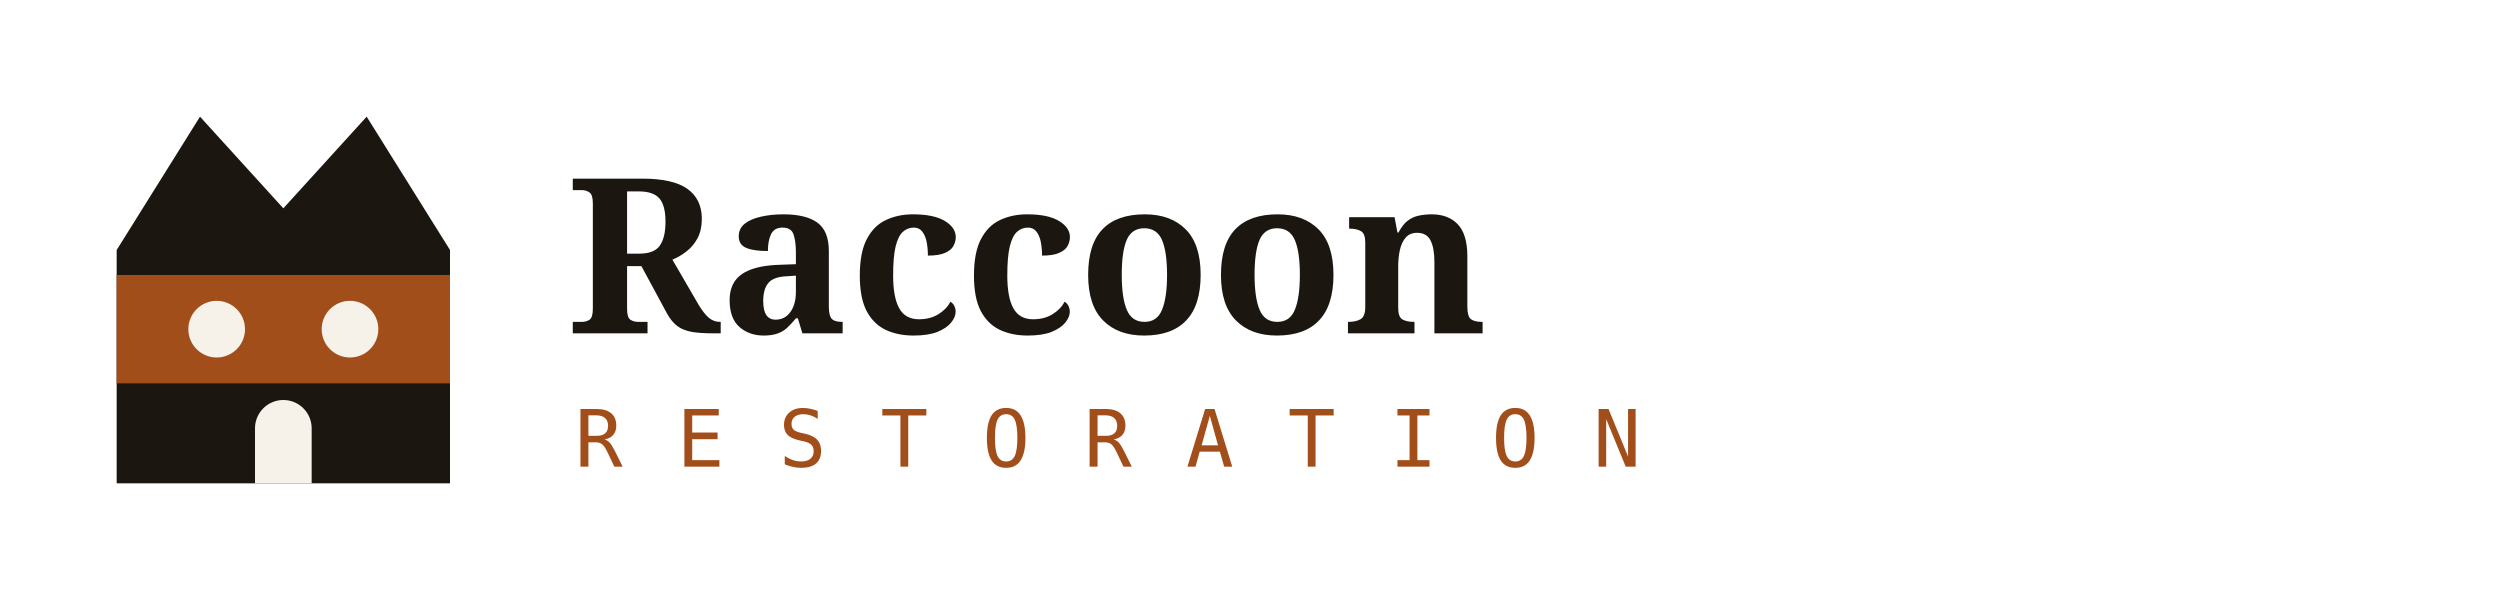
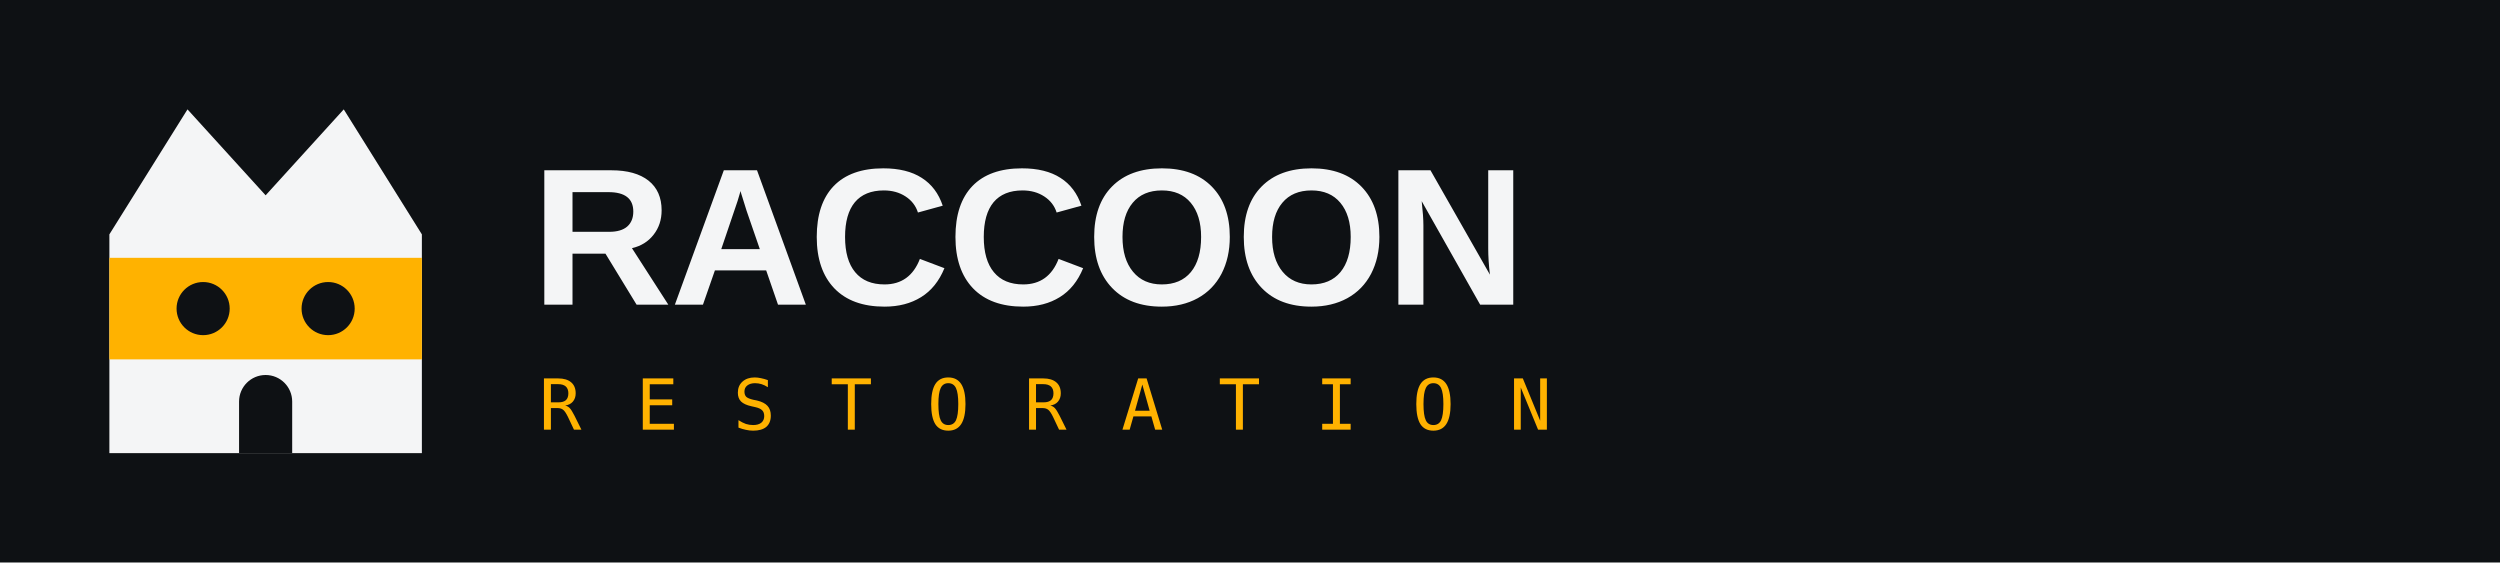
- <svg xmlns="http://www.w3.org/2000/svg" viewBox="0 0 300 72" role="img" aria-label="Raccoon Restoration">
+ <svg xmlns="http://www.w3.org/2000/svg" viewBox="0 0 320 72" role="img" aria-label="Raccoon Restoration">
+   <rect width="320" height="72" fill="#0E1114" />
  <g>
-     <path fill="#1B1610" d="M14 58 L14 30 L24 14 L34 25 L44 14 L54 30 L54 58 Z" />
-     <path fill="#A24E1B" d="M14 33 H54 V46 H14 Z" />
-     <circle fill="#F7F2E9" cx="26" cy="39.5" r="3.4" />
-     <circle fill="#F7F2E9" cx="42" cy="39.5" r="3.4" />
-     <path fill="#F7F2E9" d="M30.6 58 V51.4 A3.4 3.4 0 0 1 37.4 51.4 V58 Z" />
+     <path fill="#F4F5F6" d="M14 58 L14 30 L24 14 L34 25 L44 14 L54 30 L54 58 Z" />
+     <path fill="#FFB200" d="M14 33 H54 V46 H14 Z" />
+     <circle fill="#0E1114" cx="26" cy="39.5" r="3.4" />
+     <circle fill="#0E1114" cx="42" cy="39.5" r="3.4" />
+     <path fill="#0E1114" d="M30.6 58 V51.4 A3.4 3.4 0 0 1 37.4 51.4 V58 Z" />
  </g>
-   <text x="68" y="40" font-family="Fraunces, Georgia, serif" font-size="26" font-weight="600" fill="#1B1610">Raccoon</text>
-   <text x="69" y="56" font-family="ui-monospace, Menlo, monospace" font-size="9.5" letter-spacing="6.5" fill="#A24E1B">RESTORATION</text>
+   <text x="68" y="39" font-family="Archivo, Helvetica Neue, Arial, sans-serif" font-size="25" font-weight="800" fill="#F4F5F6" letter-spacing="-0.3">RACCOON</text>
+   <text x="69" y="55" font-family="ui-monospace, Menlo, monospace" font-size="9" letter-spacing="7" fill="#FFB200">RESTORATION</text>
</svg>
